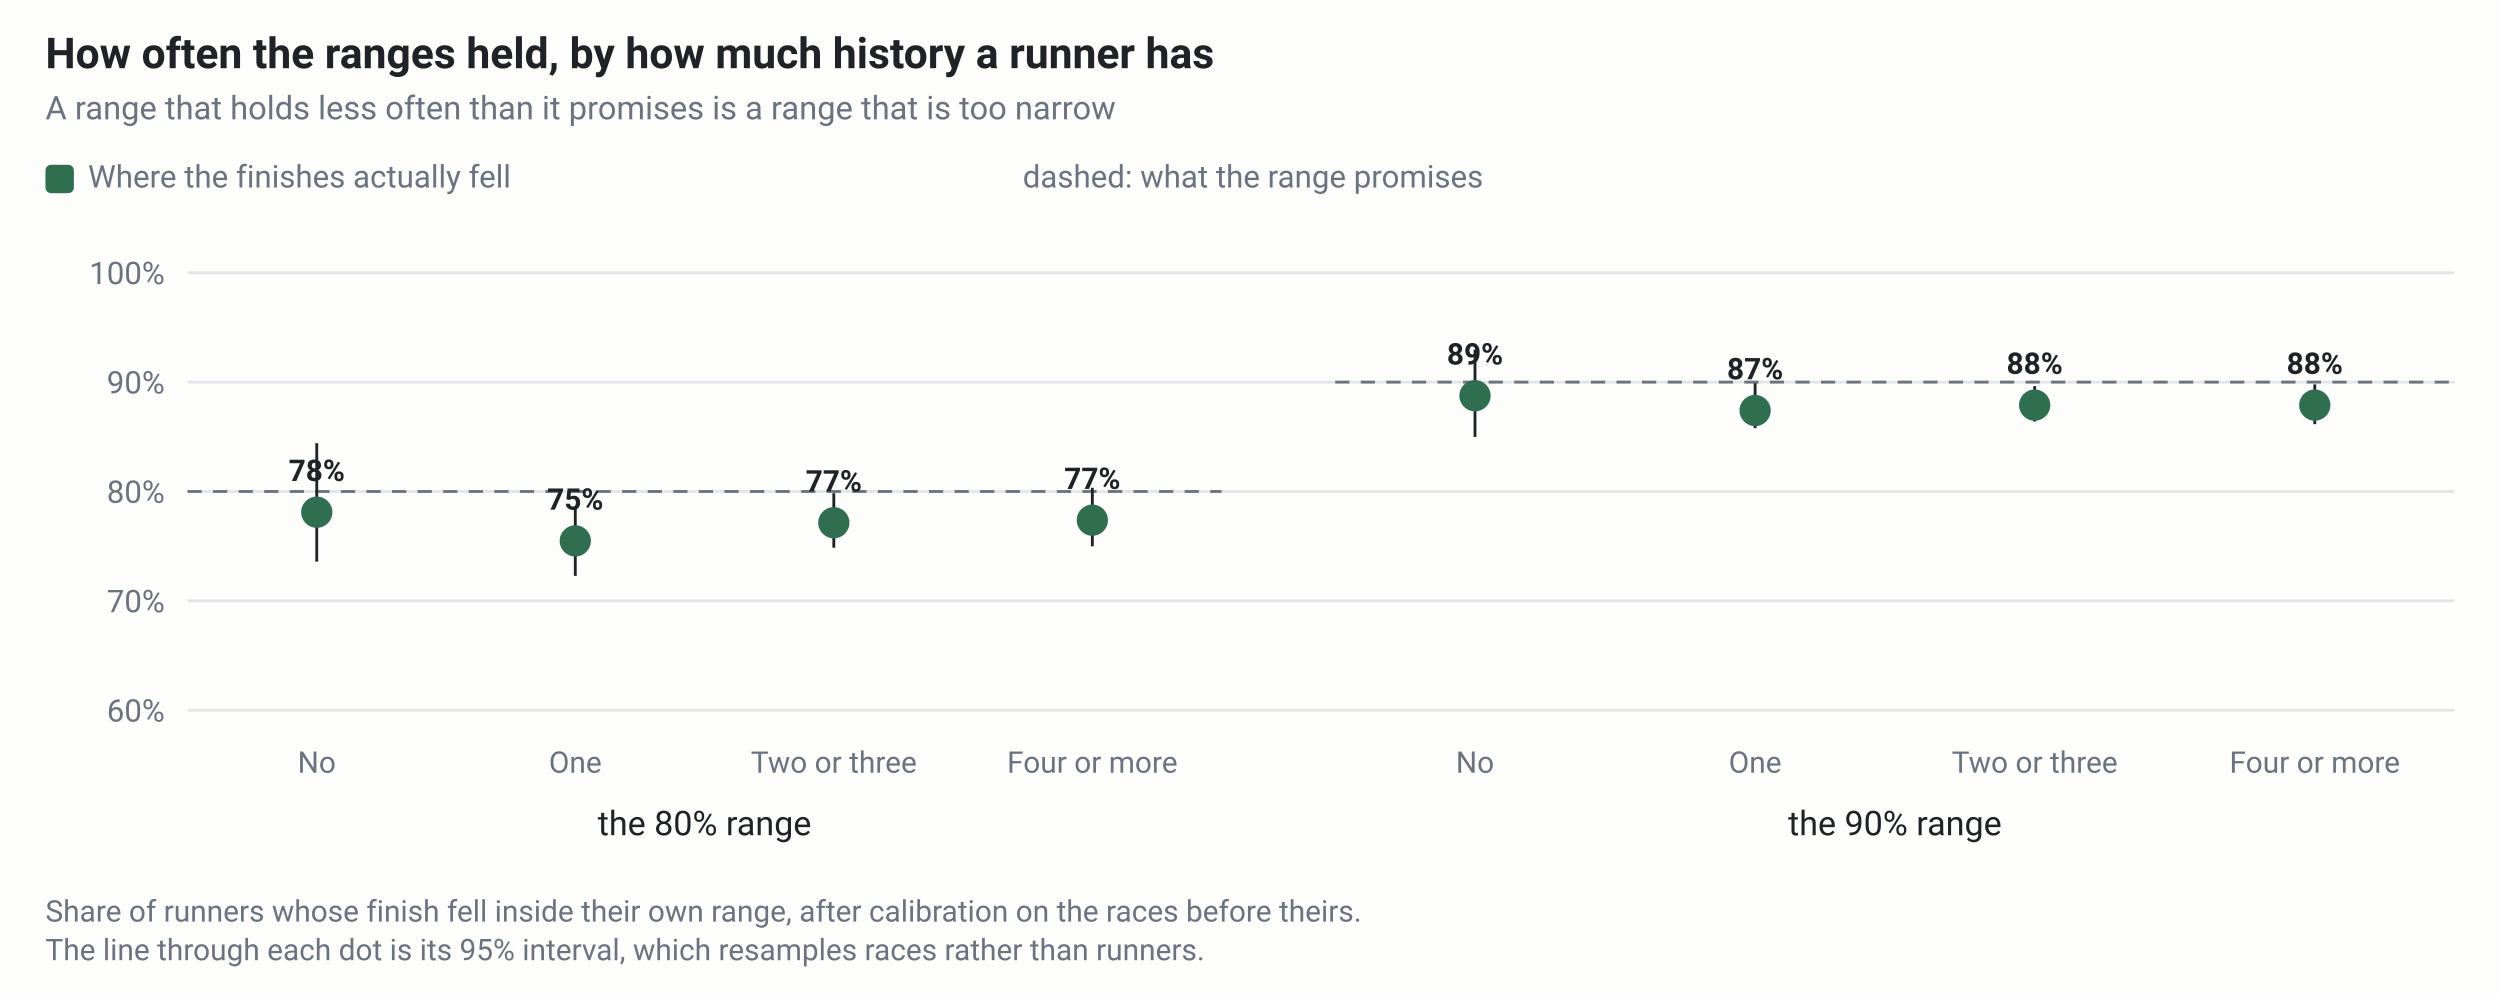
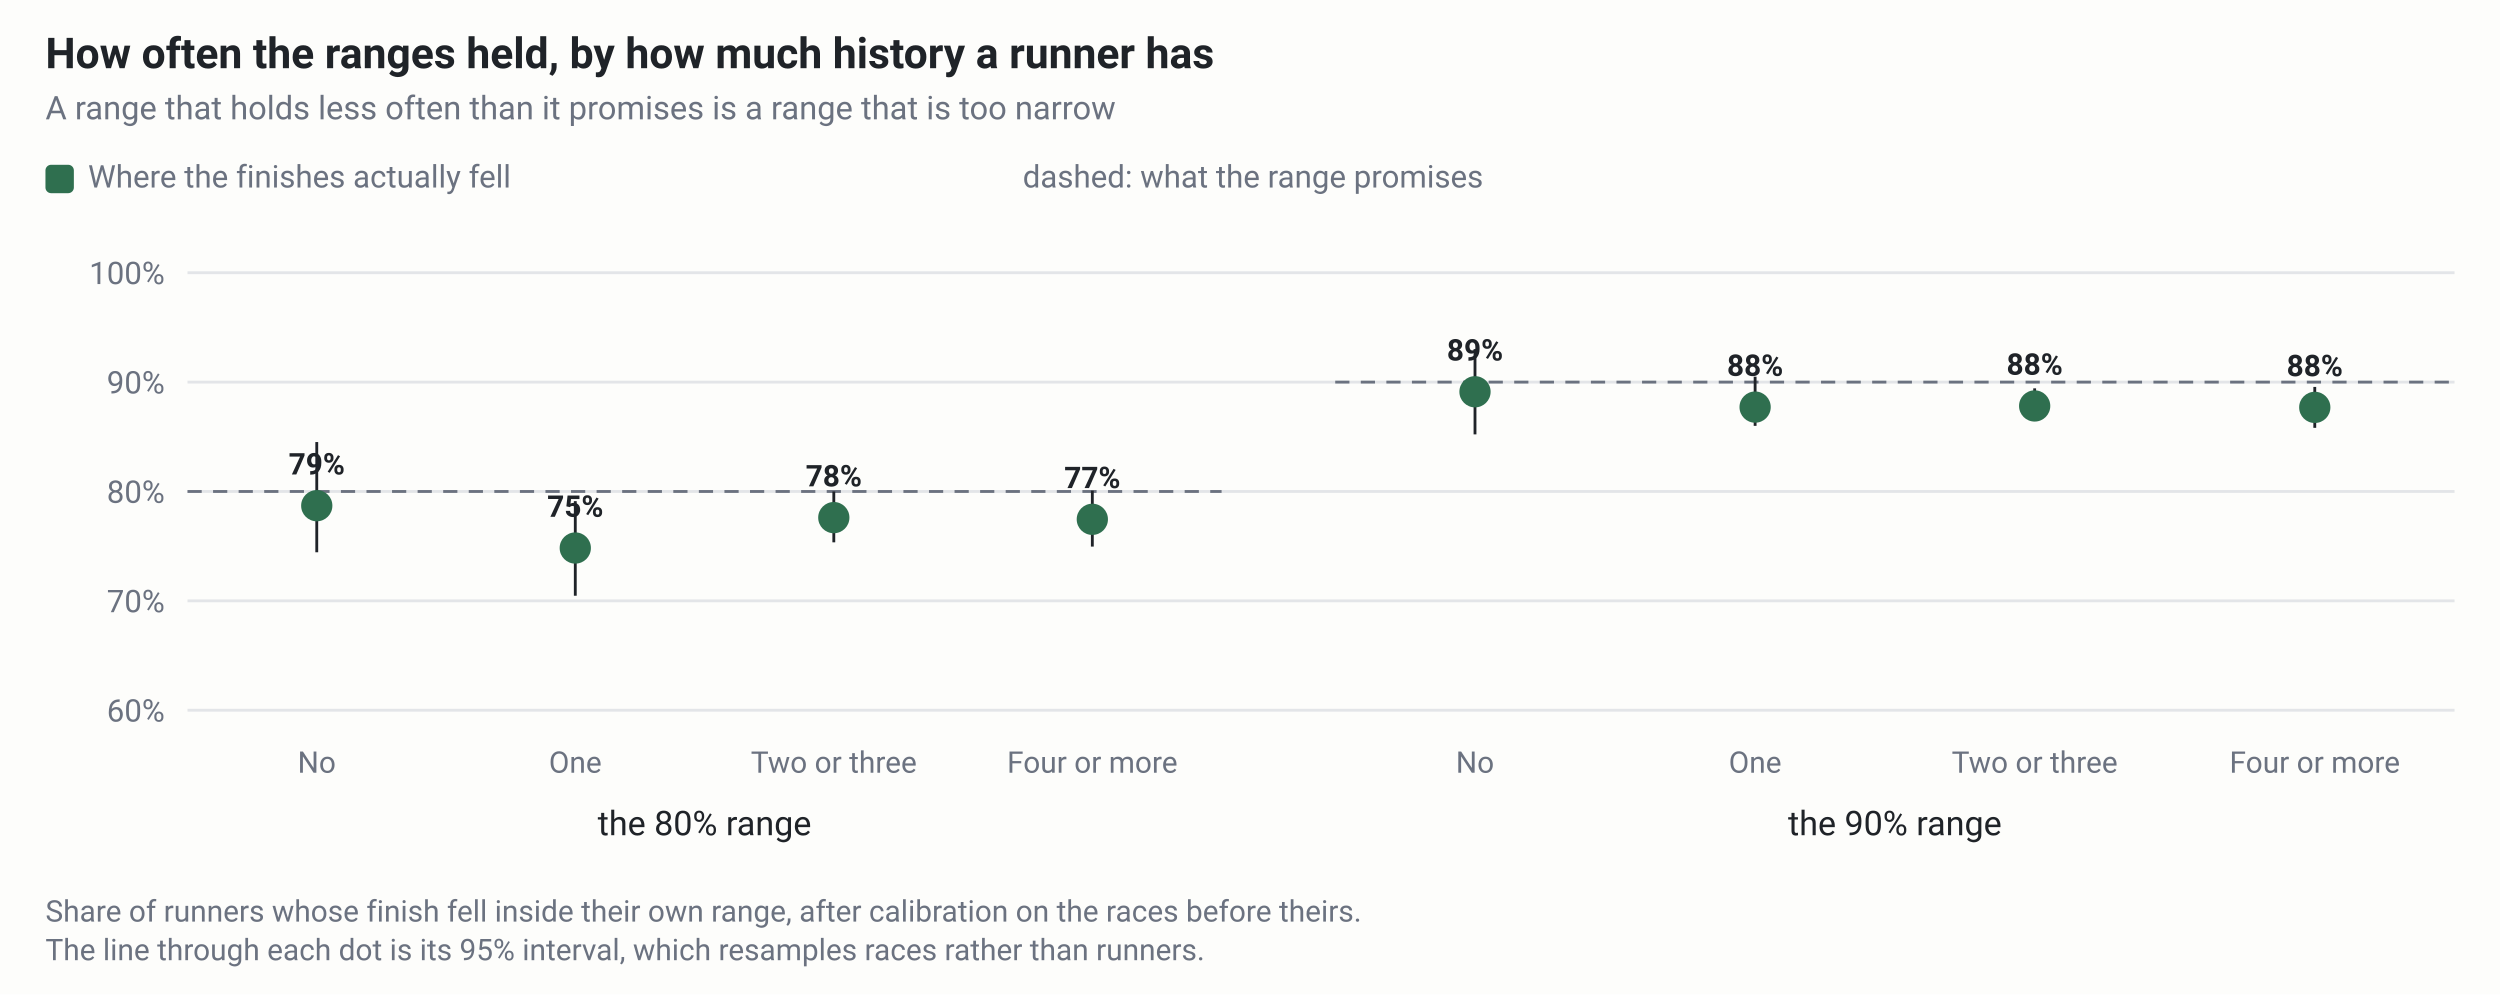
<svg xmlns="http://www.w3.org/2000/svg" viewBox="0 0 880 350" width="880" height="350" role="img" aria-label="How often the ranges held, by how much history a runner has" font-family="system-ui, -apple-system, 'Segoe UI', Roboto, Helvetica, Arial, sans-serif">
  <rect width="880" height="350" fill="#fdfdfb" />
  <text x="16" y="24" font-size="15" fill="#1f2328" text-anchor="start" font-weight="600">How often the ranges held, by how much history a runner has</text>
  <text x="16" y="42" font-size="11.5" fill="#6b7280" text-anchor="start" font-weight="normal">A range that holds less often than it promises is a range that is too narrow</text>
  <rect x="16" y="58" width="10" height="10" rx="2" fill="#2f6f4f" />
  <text x="31" y="66" font-size="11" fill="#6b7280" text-anchor="start" font-weight="normal">Where the finishes actually fell</text>
  <text x="360" y="66" font-size="11" fill="#6b7280" text-anchor="start" font-weight="normal">dashed: what the range promises</text>
  <line x1="66" y1="250" x2="864" y2="250" stroke="#e3e5e8" stroke-width="1" />
  <text x="58" y="254" font-size="11" fill="#6b7280" text-anchor="end" font-weight="normal">60%</text>
  <line x1="66" y1="211.5" x2="864" y2="211.5" stroke="#e3e5e8" stroke-width="1" />
  <text x="58" y="215.5" font-size="11" fill="#6b7280" text-anchor="end" font-weight="normal">70%</text>
  <line x1="66" y1="173" x2="864" y2="173" stroke="#e3e5e8" stroke-width="1" />
  <text x="58" y="177" font-size="11" fill="#6b7280" text-anchor="end" font-weight="normal">80%</text>
  <line x1="66" y1="134.5" x2="864" y2="134.5" stroke="#e3e5e8" stroke-width="1" />
  <text x="58" y="138.5" font-size="11" fill="#6b7280" text-anchor="end" font-weight="normal">90%</text>
  <line x1="66" y1="96" x2="864" y2="96" stroke="#e3e5e8" stroke-width="1" />
  <text x="58" y="100" font-size="11" fill="#6b7280" text-anchor="end" font-weight="normal">100%</text>
  <text x="248" y="294" font-size="12" fill="#1f2328" text-anchor="middle" font-weight="normal">the 80% range</text>
  <line x1="66" y1="173" x2="430" y2="173" stroke="#6b7280" stroke-width="1" stroke-dasharray="5 4" />
  <text x="111.5" y="272" font-size="10.5" fill="#6b7280" text-anchor="middle" font-weight="normal">No</text>
-   <line x1="111.5" y1="197.7" x2="111.5" y2="156" stroke="#1f2328" stroke-width="1" />
-   <circle cx="111.5" cy="180.3" r="5.5" fill="#2f6f4f" />
-   <text x="111.5" y="169.3" font-size="10.5" fill="#1f2328" text-anchor="middle" font-weight="600">78%</text>
+   <line x1="111.5" y1="194.4" x2="111.5" y2="155.6" stroke="#1f2328" stroke-width="1" />
+   <circle cx="111.5" cy="178" r="5.5" fill="#2f6f4f" />
+   <text x="111.5" y="167" font-size="10.5" fill="#1f2328" text-anchor="middle" font-weight="600">79%</text>
  <text x="202.5" y="272" font-size="10.5" fill="#6b7280" text-anchor="middle" font-weight="normal">One</text>
-   <line x1="202.5" y1="202.7" x2="202.5" y2="179" stroke="#1f2328" stroke-width="1" />
-   <circle cx="202.5" cy="190.4" r="5.5" fill="#2f6f4f" />
-   <text x="202.5" y="179.4" font-size="10.5" fill="#1f2328" text-anchor="middle" font-weight="600">75%</text>
+   <line x1="202.5" y1="209.7" x2="202.5" y2="176.4" stroke="#1f2328" stroke-width="1" />
+   <circle cx="202.5" cy="192.9" r="5.5" fill="#2f6f4f" />
+   <text x="202.5" y="181.9" font-size="10.5" fill="#1f2328" text-anchor="middle" font-weight="600">75%</text>
  <text x="293.5" y="272" font-size="10.5" fill="#6b7280" text-anchor="middle" font-weight="normal">Two or three</text>
-   <line x1="293.5" y1="192.8" x2="293.5" y2="173.6" stroke="#1f2328" stroke-width="1" />
-   <circle cx="293.5" cy="184" r="5.5" fill="#2f6f4f" />
-   <text x="293.5" y="173" font-size="10.5" fill="#1f2328" text-anchor="middle" font-weight="600">77%</text>
+   <line x1="293.5" y1="190.9" x2="293.5" y2="173" stroke="#1f2328" stroke-width="1" />
+   <circle cx="293.5" cy="182.2" r="5.5" fill="#2f6f4f" />
+   <text x="293.5" y="171.2" font-size="10.5" fill="#1f2328" text-anchor="middle" font-weight="600">78%</text>
  <text x="384.5" y="272" font-size="10.5" fill="#6b7280" text-anchor="middle" font-weight="normal">Four or more</text>
-   <line x1="384.5" y1="192.3" x2="384.5" y2="171.7" stroke="#1f2328" stroke-width="1" />
-   <circle cx="384.5" cy="183.1" r="5.5" fill="#2f6f4f" />
-   <text x="384.5" y="172.1" font-size="10.5" fill="#1f2328" text-anchor="middle" font-weight="600">77%</text>
+   <line x1="384.5" y1="192.4" x2="384.5" y2="172.7" stroke="#1f2328" stroke-width="1" />
+   <circle cx="384.5" cy="182.8" r="5.5" fill="#2f6f4f" />
+   <text x="384.5" y="171.8" font-size="10.5" fill="#1f2328" text-anchor="middle" font-weight="600">77%</text>
  <text x="667" y="294" font-size="12" fill="#1f2328" text-anchor="middle" font-weight="normal">the 90% range</text>
  <line x1="470" y1="134.5" x2="864" y2="134.5" stroke="#6b7280" stroke-width="1" stroke-dasharray="5 4" />
  <text x="519.2" y="272" font-size="10.5" fill="#6b7280" text-anchor="middle" font-weight="normal">No</text>
-   <line x1="519.2" y1="153.8" x2="519.2" y2="123.1" stroke="#1f2328" stroke-width="1" />
-   <circle cx="519.2" cy="139.3" r="5.5" fill="#2f6f4f" />
-   <text x="519.2" y="128.3" font-size="10.5" fill="#1f2328" text-anchor="middle" font-weight="600">89%</text>
+   <line x1="519.2" y1="152.9" x2="519.2" y2="122.9" stroke="#1f2328" stroke-width="1" />
+   <circle cx="519.2" cy="137.9" r="5.5" fill="#2f6f4f" />
+   <text x="519.2" y="126.9" font-size="10.5" fill="#1f2328" text-anchor="middle" font-weight="600">89%</text>
  <text x="617.8" y="272" font-size="10.5" fill="#6b7280" text-anchor="middle" font-weight="normal">One</text>
-   <line x1="617.8" y1="150.7" x2="617.8" y2="134.9" stroke="#1f2328" stroke-width="1" />
-   <circle cx="617.8" cy="144.5" r="5.5" fill="#2f6f4f" />
-   <text x="617.8" y="133.5" font-size="10.5" fill="#1f2328" text-anchor="middle" font-weight="600">87%</text>
+   <line x1="617.8" y1="149.9" x2="617.8" y2="132.6" stroke="#1f2328" stroke-width="1" />
+   <circle cx="617.8" cy="143.3" r="5.5" fill="#2f6f4f" />
+   <text x="617.8" y="132.3" font-size="10.5" fill="#1f2328" text-anchor="middle" font-weight="600">88%</text>
  <text x="716.2" y="272" font-size="10.5" fill="#6b7280" text-anchor="middle" font-weight="normal">Two or three</text>
-   <line x1="716.2" y1="148.4" x2="716.2" y2="135.9" stroke="#1f2328" stroke-width="1" />
-   <circle cx="716.2" cy="142.6" r="5.5" fill="#2f6f4f" />
-   <text x="716.2" y="131.6" font-size="10.5" fill="#1f2328" text-anchor="middle" font-weight="600">88%</text>
+   <line x1="716.2" y1="147.1" x2="716.2" y2="136.7" stroke="#1f2328" stroke-width="1" />
+   <circle cx="716.2" cy="142.9" r="5.5" fill="#2f6f4f" />
+   <text x="716.2" y="131.9" font-size="10.5" fill="#1f2328" text-anchor="middle" font-weight="600">88%</text>
  <text x="814.8" y="272" font-size="10.5" fill="#6b7280" text-anchor="middle" font-weight="normal">Four or more</text>
-   <line x1="814.8" y1="149.3" x2="814.8" y2="135.3" stroke="#1f2328" stroke-width="1" />
-   <circle cx="814.8" cy="142.6" r="5.5" fill="#2f6f4f" />
-   <text x="814.8" y="131.6" font-size="10.5" fill="#1f2328" text-anchor="middle" font-weight="600">88%</text>
+   <line x1="814.8" y1="150.6" x2="814.8" y2="136.2" stroke="#1f2328" stroke-width="1" />
+   <circle cx="814.8" cy="143.4" r="5.5" fill="#2f6f4f" />
+   <text x="814.8" y="132.4" font-size="10.5" fill="#1f2328" text-anchor="middle" font-weight="600">88%</text>
  <text x="16" y="324.4" font-size="10.5" fill="#6b7280" text-anchor="start" font-weight="normal">Share of runners whose finish fell inside their own range, after calibration on the races before theirs.</text>
  <text x="16" y="338" font-size="10.5" fill="#6b7280" text-anchor="start" font-weight="normal">The line through each dot is its 95% interval, which resamples races rather than runners.</text>
</svg>
